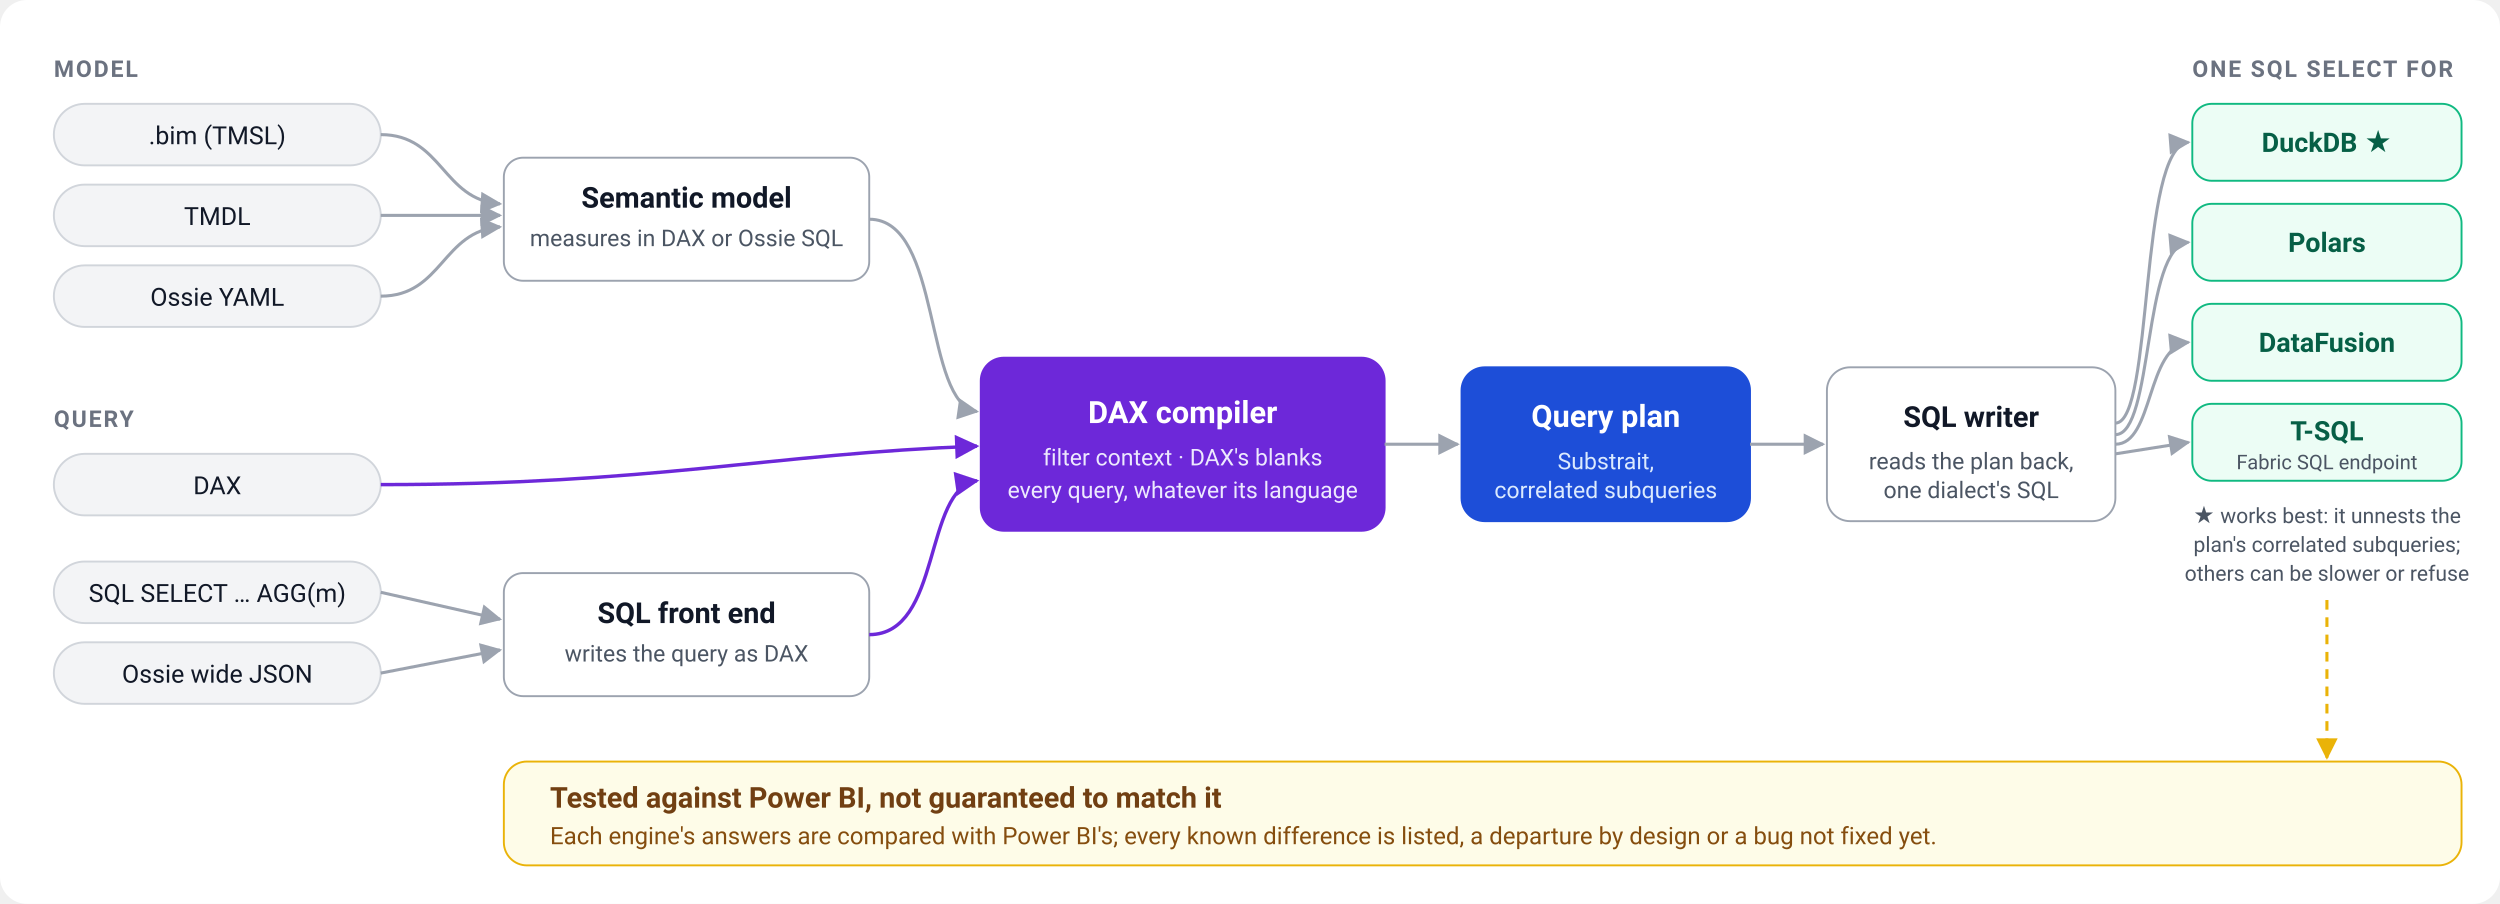
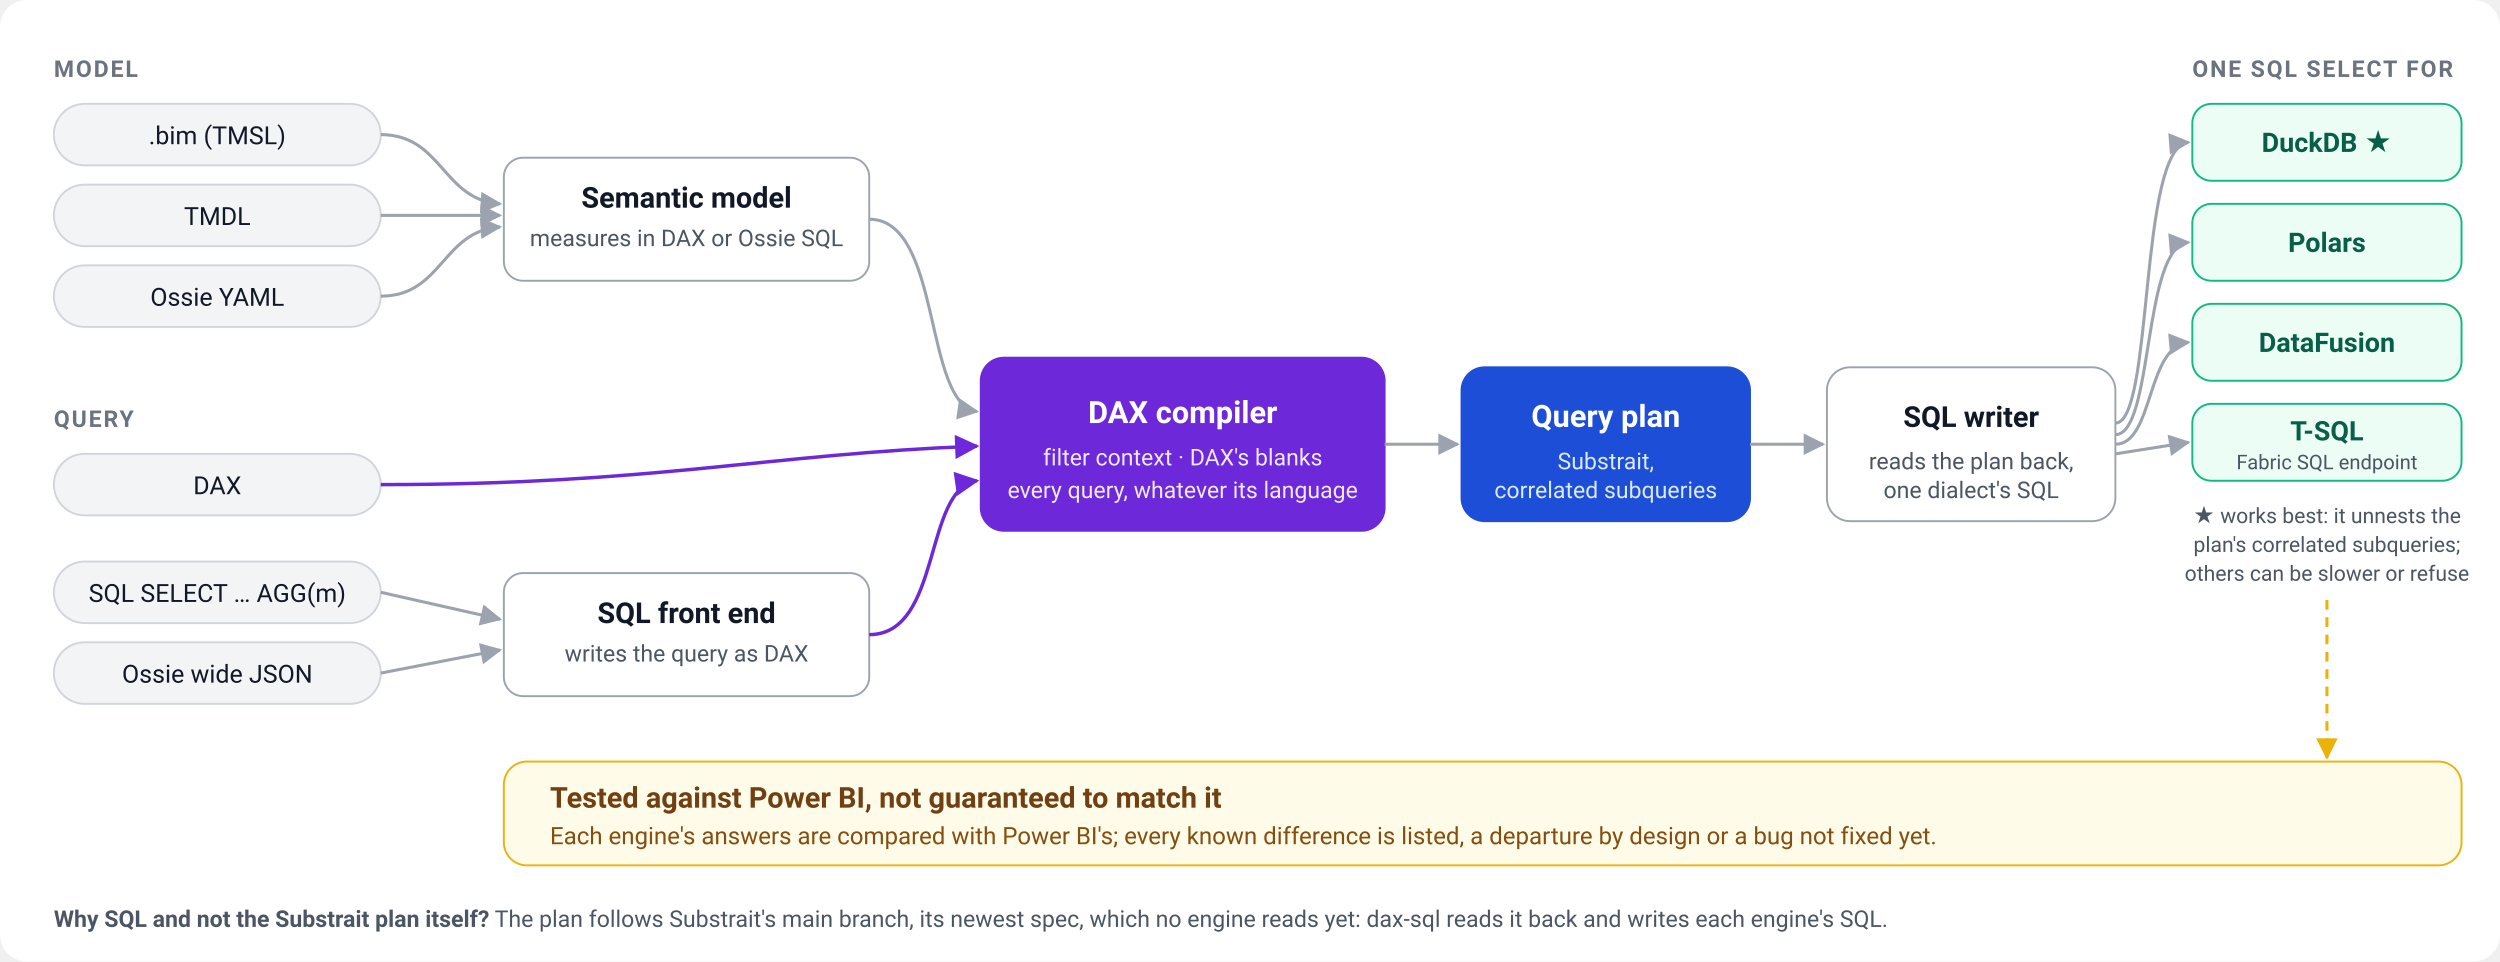
- <svg xmlns="http://www.w3.org/2000/svg" viewBox="0 0 1300 470" width="1300" height="470" font-family="system-ui, -apple-system, 'Segoe UI', Roboto, sans-serif">
+ <svg xmlns="http://www.w3.org/2000/svg" viewBox="0 0 1300 500" width="1300" height="500" font-family="system-ui, -apple-system, 'Segoe UI', Roboto, sans-serif">
  <style>
    .bg { fill: #ffffff; }
    .label { fill: #6b7280; font-size: 12px; font-weight: 600; letter-spacing: .08em; }
    .pill { fill: #f3f4f6; stroke: #d1d5db; }
    .pill-t { fill: #111827; font-size: 13px; }
    .box { fill: #ffffff; stroke: #9ca3af; }
    .t { fill: #111827; font-size: 15px; font-weight: 650; }
    .s { fill: #4b5563; font-size: 12px; }
    .dax { fill: #6d28d9; stroke: #6d28d9; }
    .dax-t { fill: #ffffff; font-size: 16px; font-weight: 700; }
    .dax-s { fill: #ede9fe; font-size: 12px; }
    .plan { fill: #1d4ed8; stroke: #1d4ed8; }
    .plan-s { fill: #dbeafe; font-size: 12px; }
    .eng { fill: #ecfdf5; stroke: #10b981; }
    .eng-t { fill: #065f46; font-size: 14px; font-weight: 650; }
    .ref { fill: #fefce8; stroke: #eab308; }
    .ref-t { fill: #713f12; font-size: 15px; font-weight: 700; }
    .ref-s { fill: #854d0e; font-size: 12.5px; }
    .edge { stroke: #9ca3af; stroke-width: 1.6; fill: none; }
    .edge-dax { stroke: #6d28d9; stroke-width: 1.8; fill: none; }
    .edge-ref { stroke: #eab308; stroke-width: 1.6; fill: none; stroke-dasharray: 5 4; }
    .head { fill: #9ca3af; } .head-dax { fill: #6d28d9; } .head-ref { fill: #eab308; }
    @media (prefers-color-scheme: dark) {
      .bg { fill: #0d1117; }
      .label { fill: #8b949e; }
      .pill { fill: #161b22; stroke: #30363d; }
      .pill-t, .t { fill: #e6edf3; }
      .box { fill: #0d1117; stroke: #484f58; }
      .s { fill: #8b949e; }
      .eng { fill: #052e1f; stroke: #10b981; } .eng-t { fill: #6ee7b7; }
      .ref { fill: #2a2208; stroke: #eab308; } .ref-t { fill: #fde68a; } .ref-s { fill: #fcd34d; }
      .edge { stroke: #6e7681; } .head { fill: #6e7681; }
      .edge-dax { stroke: #a78bfa; } .head-dax { fill: #a78bfa; }
    }
  </style>
  <defs>
    <marker id="a" viewBox="0 0 10 10" refX="9" refY="5" markerWidth="7" markerHeight="7" orient="auto-start-reverse">
      <path class="head" d="M0 0L10 5L0 10z" />
    </marker>
    <marker id="ad" viewBox="0 0 10 10" refX="9" refY="5" markerWidth="7" markerHeight="7" orient="auto-start-reverse">
      <path class="head-dax" d="M0 0L10 5L0 10z" />
    </marker>
    <marker id="ar" viewBox="0 0 10 10" refX="9" refY="5" markerWidth="7" markerHeight="7" orient="auto-start-reverse">
      <path class="head-ref" d="M0 0L10 5L0 10z" />
    </marker>
  </defs>
-   <rect class="bg" x="0" y="0" width="1300" height="470" rx="14" />
+   <rect class="bg" x="0" y="0" width="1300" height="500" rx="14" />
  <text class="label" x="28" y="40">MODEL</text>
  <rect class="pill" x="28" y="54" width="170" height="32" rx="16" />
  <text class="pill-t" x="113" y="75" text-anchor="middle">.bim (TMSL)</text>
  <rect class="pill" x="28" y="96" width="170" height="32" rx="16" />
  <text class="pill-t" x="113" y="117" text-anchor="middle">TMDL</text>
  <rect class="pill" x="28" y="138" width="170" height="32" rx="16" />
  <text class="pill-t" x="113" y="159" text-anchor="middle">Ossie YAML</text>
  <text class="label" x="28" y="222">QUERY</text>
  <rect class="pill" x="28" y="236" width="170" height="32" rx="16" />
  <text class="pill-t" x="113" y="257" text-anchor="middle">DAX</text>
  <rect class="pill" x="28" y="292" width="170" height="32" rx="16" />
  <text class="pill-t" x="113" y="313" text-anchor="middle">SQL  SELECT … AGG(m)</text>
  <rect class="pill" x="28" y="334" width="170" height="32" rx="16" />
  <text class="pill-t" x="113" y="355" text-anchor="middle">Ossie wide JSON</text>
  <rect class="box" x="262" y="82" width="190" height="64" rx="10" />
  <text class="t" x="357" y="108" text-anchor="middle">Semantic model</text>
  <text class="s" x="357" y="128" text-anchor="middle">measures in DAX or Ossie SQL</text>
  <rect class="box" x="262" y="298" width="190" height="64" rx="10" />
  <text class="t" x="357" y="324" text-anchor="middle">SQL front end</text>
  <text class="s" x="357" y="344" text-anchor="middle">writes the query as DAX</text>
  <path class="edge" d="M198 70 C230 70 230 104 260 106" marker-end="url(#a)" />
  <path class="edge" d="M198 112 L260 112" marker-end="url(#a)" />
  <path class="edge" d="M198 154 C230 154 230 120 260 118" marker-end="url(#a)" />
  <path class="edge" d="M198 308 L260 322" marker-end="url(#a)" />
  <path class="edge" d="M198 350 L260 338" marker-end="url(#a)" />
  <rect class="dax" x="510" y="186" width="210" height="90" rx="12" />
  <text class="dax-t" x="615" y="220" text-anchor="middle">DAX compiler</text>
  <text class="dax-s" x="615" y="242" text-anchor="middle">filter context · DAX's blanks</text>
  <text class="dax-s" x="615" y="259" text-anchor="middle">every query, whatever its language</text>
  <path class="edge" d="M452 114 C490 114 480 210 508 214" marker-end="url(#a)" />
  <path class="edge-dax" d="M198 252 C340 252 400 236 508 232" marker-end="url(#ad)" />
  <path class="edge-dax" d="M452 330 C490 330 480 254 508 250" marker-end="url(#ad)" />
  <rect class="plan" x="760" y="191" width="150" height="80" rx="12" />
  <text class="dax-t" x="835" y="222" text-anchor="middle">Query plan</text>
  <text class="plan-s" x="835" y="244" text-anchor="middle">Substrait,</text>
  <text class="plan-s" x="835" y="259" text-anchor="middle">correlated subqueries</text>
  <path class="edge" d="M720 231 L758 231" marker-end="url(#a)" />
  <rect class="box" x="950" y="191" width="150" height="80" rx="12" />
  <text class="t" x="1025" y="222" text-anchor="middle">SQL writer</text>
  <text class="s" x="1025" y="244" text-anchor="middle">reads the plan back,</text>
  <text class="s" x="1025" y="259" text-anchor="middle">one dialect's SQL</text>
  <path class="edge" d="M910 231 L948 231" marker-end="url(#a)" />
  <text class="label" x="1140" y="40">ONE SQL SELECT FOR</text>
  <rect class="eng" x="1140" y="54" width="140" height="40" rx="10" />
  <text class="eng-t" x="1210" y="79" text-anchor="middle">DuckDB ★</text>
  <rect class="eng" x="1140" y="106" width="140" height="40" rx="10" />
  <text class="eng-t" x="1210" y="131" text-anchor="middle">Polars</text>
  <rect class="eng" x="1140" y="158" width="140" height="40" rx="10" />
  <text class="eng-t" x="1210" y="183" text-anchor="middle">DataFusion</text>
  <rect class="eng" x="1140" y="210" width="140" height="40" rx="10" />
  <text class="eng-t" x="1210" y="229" text-anchor="middle">T-SQL</text>
  <text class="s" x="1210" y="244" text-anchor="middle" style="font-size:10.5px">Fabric SQL endpoint</text>
  <path class="edge" d="M1100 220 C1120 220 1112 76 1138 74" marker-end="url(#a)" />
  <path class="edge" d="M1100 226 C1120 226 1114 128 1138 126" marker-end="url(#a)" />
  <path class="edge" d="M1100 231 C1120 231 1116 180 1138 178" marker-end="url(#a)" />
  <path class="edge" d="M1100 236 L1138 230" marker-end="url(#a)" />
  <rect class="ref" x="262" y="396" width="1018" height="54" rx="12" />
  <text class="ref-t" x="286" y="420">Tested against Power BI, not guaranteed to match it</text>
  <text class="ref-s" x="286" y="439">Each engine's answers are compared with Power BI's; every known difference is listed, a departure by design or a bug not fixed yet.</text>
  <text class="s" x="1210" y="272" text-anchor="middle" style="font-size:11px">★ works best: it unnests the</text>
  <text class="s" x="1210" y="287" text-anchor="middle" style="font-size:11px">plan's correlated subqueries;</text>
  <text class="s" x="1210" y="302" text-anchor="middle" style="font-size:11px">others can be slower or refuse</text>
  <path class="edge-ref" d="M1210 312 L1210 394" marker-end="url(#ar)" />
+   <text class="s" x="28" y="482">
+     <tspan style="font-weight:600">Why SQL and not the Substrait plan itself?</tspan> The plan follows Substrait's main branch, its newest spec, which no engine reads yet: dax-sql reads it back and writes each engine's SQL.</text>
</svg>
